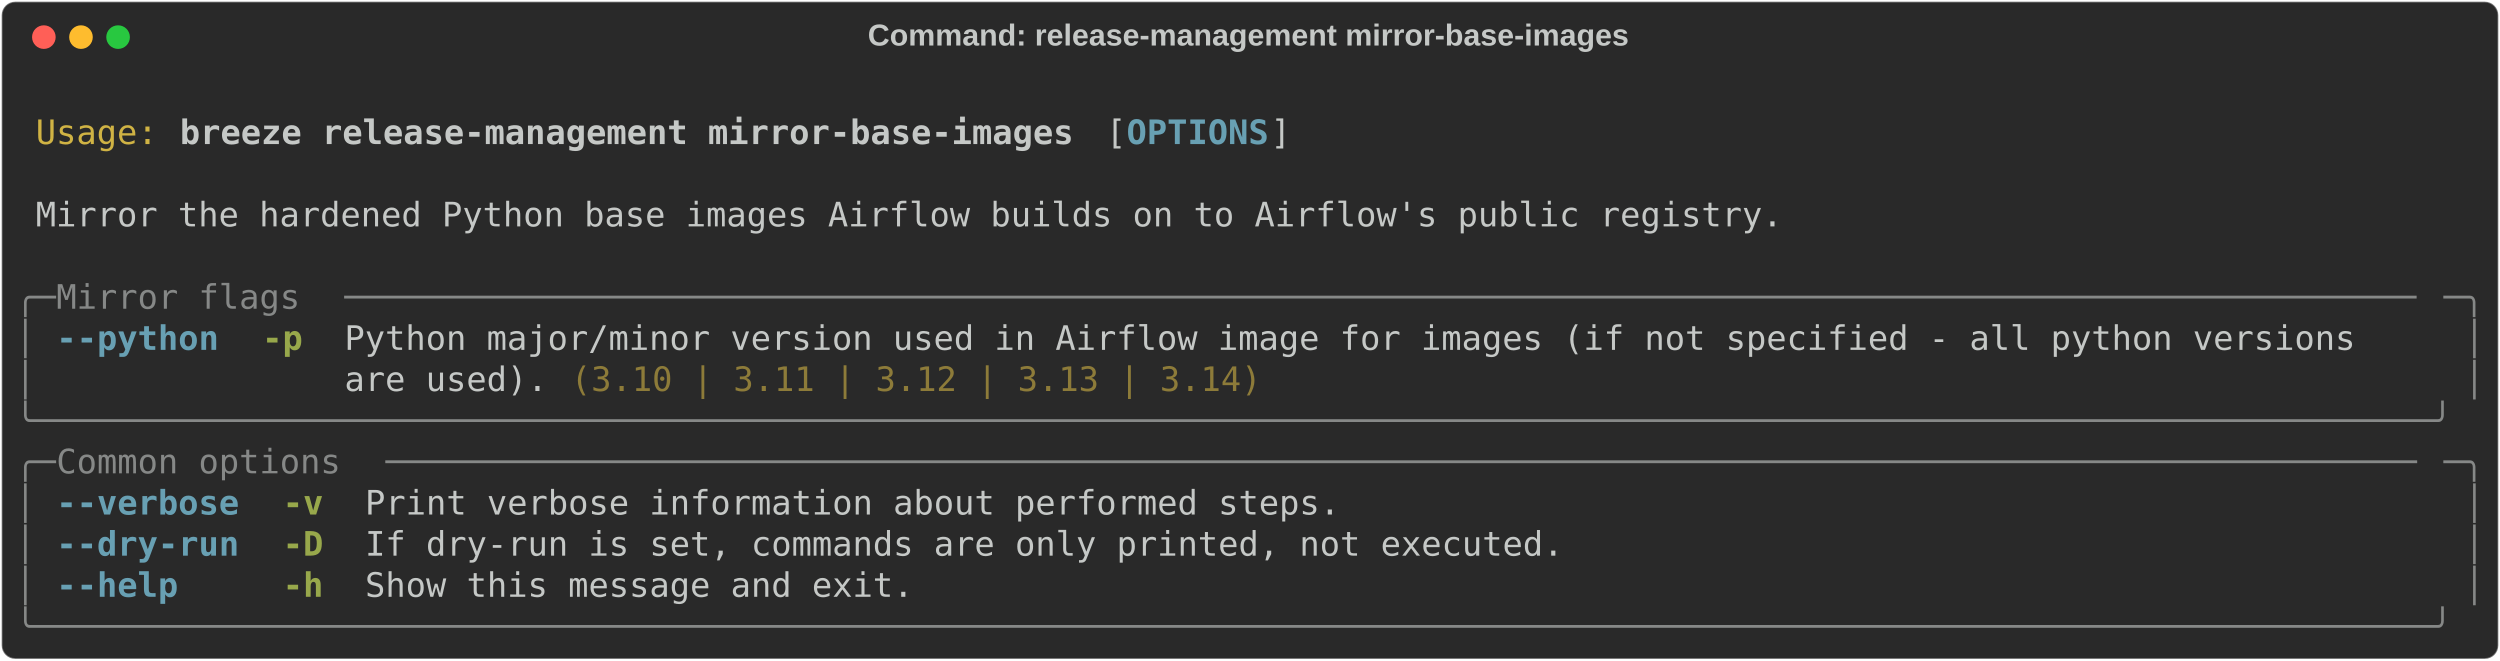
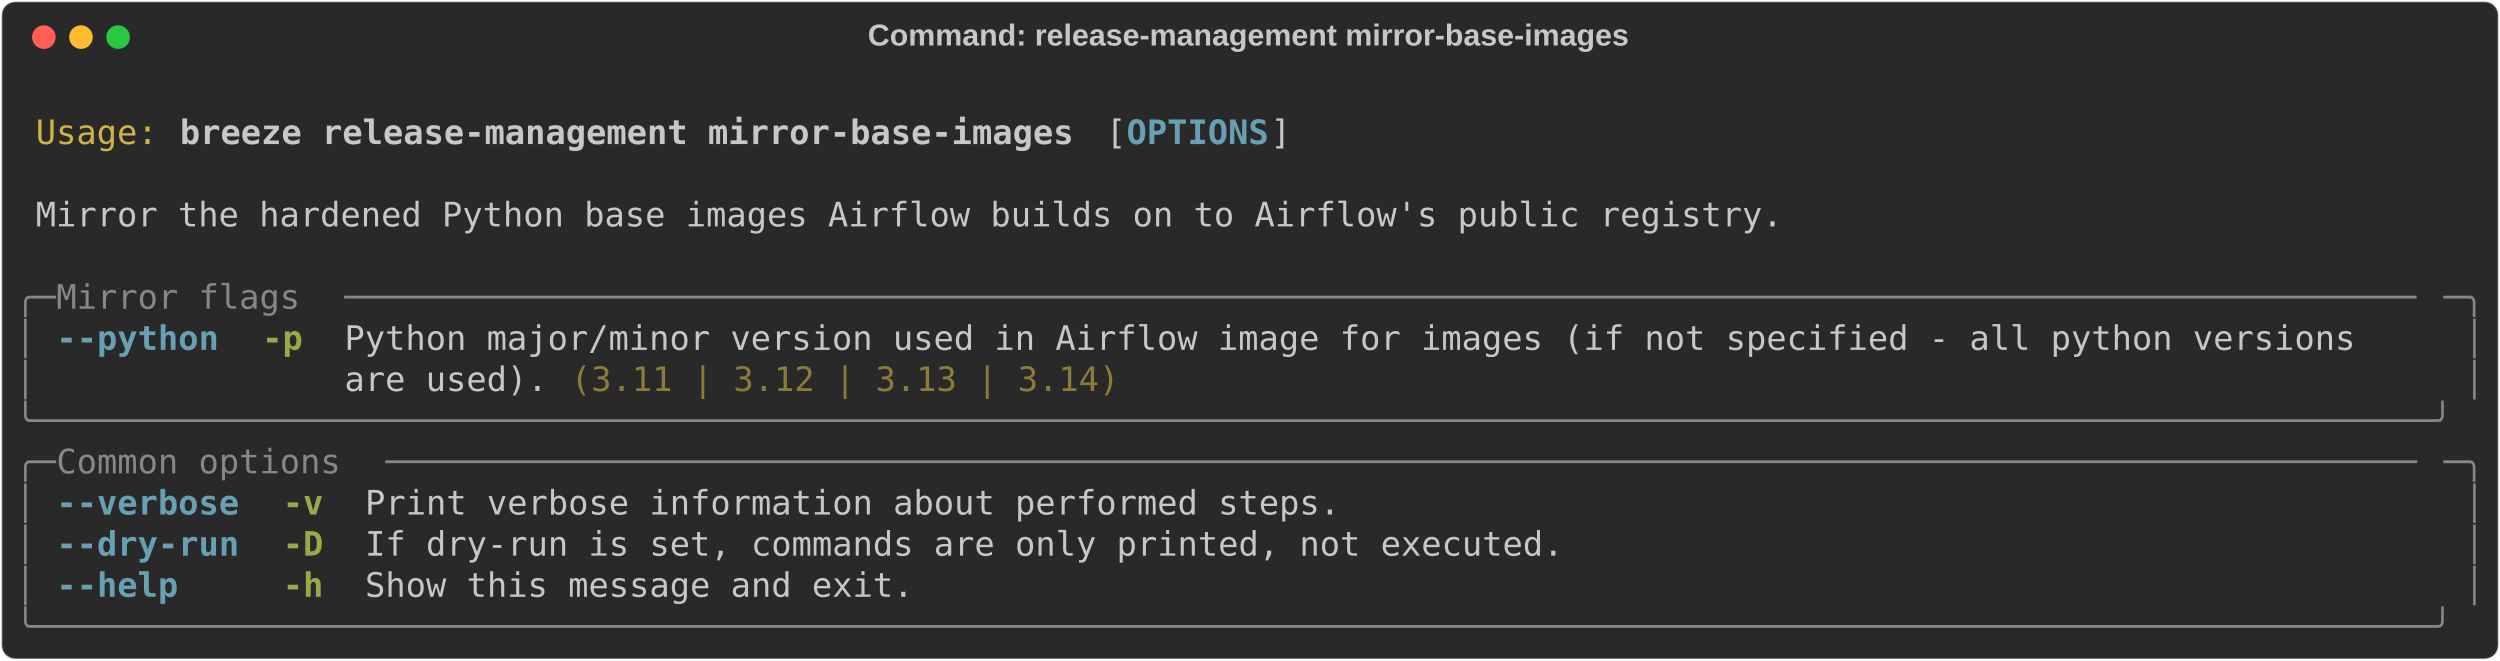
<svg xmlns="http://www.w3.org/2000/svg" class="rich-terminal" viewBox="0 0 1482 391.6">
  <style>

    @font-face {
        font-family: "Fira Code";
        src: local("FiraCode-Regular"),
                url("https://cdnjs.cloudflare.com/ajax/libs/firacode/6.2.0/woff2/FiraCode-Regular.woff2") format("woff2"),
                url("https://cdnjs.cloudflare.com/ajax/libs/firacode/6.2.0/woff/FiraCode-Regular.woff") format("woff");
        font-style: normal;
        font-weight: 400;
    }
    @font-face {
        font-family: "Fira Code";
        src: local("FiraCode-Bold"),
                url("https://cdnjs.cloudflare.com/ajax/libs/firacode/6.2.0/woff2/FiraCode-Bold.woff2") format("woff2"),
                url("https://cdnjs.cloudflare.com/ajax/libs/firacode/6.2.0/woff/FiraCode-Bold.woff") format("woff");
        font-style: bold;
        font-weight: 700;
    }

    .breeze-release-management-mirror-base-images-matrix {
        font-family: Fira Code, monospace;
        font-size: 20px;
        line-height: 24.4px;
        font-variant-east-asian: full-width;
    }

    .breeze-release-management-mirror-base-images-title {
        font-size: 18px;
        font-weight: bold;
        font-family: arial;
    }

    .breeze-release-management-mirror-base-images-r1 { fill: #c5c8c6 }
.breeze-release-management-mirror-base-images-r2 { fill: #d0b344 }
.breeze-release-management-mirror-base-images-r3 { fill: #c5c8c6;font-weight: bold }
.breeze-release-management-mirror-base-images-r4 { fill: #68a0b3;font-weight: bold }
.breeze-release-management-mirror-base-images-r5 { fill: #868887 }
.breeze-release-management-mirror-base-images-r6 { fill: #98a84b;font-weight: bold }
.breeze-release-management-mirror-base-images-r7 { fill: #8d7b39 }
    </style>
  <defs>
    <clipPath id="breeze-release-management-mirror-base-images-clip-terminal">
      <rect x="0" y="0" width="1463.0" height="340.6" />
    </clipPath>
    <clipPath id="breeze-release-management-mirror-base-images-line-0">
      <rect x="0" y="1.5" width="1464" height="24.65" />
    </clipPath>
    <clipPath id="breeze-release-management-mirror-base-images-line-1">
      <rect x="0" y="25.9" width="1464" height="24.65" />
    </clipPath>
    <clipPath id="breeze-release-management-mirror-base-images-line-2">
      <rect x="0" y="50.3" width="1464" height="24.65" />
    </clipPath>
    <clipPath id="breeze-release-management-mirror-base-images-line-3">
      <rect x="0" y="74.7" width="1464" height="24.65" />
    </clipPath>
    <clipPath id="breeze-release-management-mirror-base-images-line-4">
      <rect x="0" y="99.1" width="1464" height="24.65" />
    </clipPath>
    <clipPath id="breeze-release-management-mirror-base-images-line-5">
      <rect x="0" y="123.5" width="1464" height="24.65" />
    </clipPath>
    <clipPath id="breeze-release-management-mirror-base-images-line-6">
      <rect x="0" y="147.9" width="1464" height="24.65" />
    </clipPath>
    <clipPath id="breeze-release-management-mirror-base-images-line-7">
      <rect x="0" y="172.3" width="1464" height="24.65" />
    </clipPath>
    <clipPath id="breeze-release-management-mirror-base-images-line-8">
      <rect x="0" y="196.7" width="1464" height="24.65" />
    </clipPath>
    <clipPath id="breeze-release-management-mirror-base-images-line-9">
      <rect x="0" y="221.1" width="1464" height="24.65" />
    </clipPath>
    <clipPath id="breeze-release-management-mirror-base-images-line-10">
      <rect x="0" y="245.5" width="1464" height="24.65" />
    </clipPath>
    <clipPath id="breeze-release-management-mirror-base-images-line-11">
      <rect x="0" y="269.9" width="1464" height="24.65" />
    </clipPath>
    <clipPath id="breeze-release-management-mirror-base-images-line-12">
      <rect x="0" y="294.3" width="1464" height="24.65" />
    </clipPath>
  </defs>
  <rect fill="#292929" stroke="rgba(255,255,255,0.35)" stroke-width="1" x="1" y="1" width="1480" height="389.6" rx="8" />
  <text class="breeze-release-management-mirror-base-images-title" fill="#c5c8c6" text-anchor="middle" x="740" y="27">Command: release-management mirror-base-images</text>
  <g transform="translate(26,22)">
    <circle cx="0" cy="0" r="7" fill="#ff5f57" />
    <circle cx="22" cy="0" r="7" fill="#febc2e" />
    <circle cx="44" cy="0" r="7" fill="#28c840" />
  </g>
  <g transform="translate(9, 41)" clip-path="url(#breeze-release-management-mirror-base-images-clip-terminal)">
    <g class="breeze-release-management-mirror-base-images-matrix">
      <text class="breeze-release-management-mirror-base-images-r1" x="1464" y="20" textLength="12.2" clip-path="url(#breeze-release-management-mirror-base-images-line-0)">
</text>
      <text class="breeze-release-management-mirror-base-images-r2" x="12.2" y="44.4" textLength="73.2" clip-path="url(#breeze-release-management-mirror-base-images-line-1)">Usage:</text>
      <text class="breeze-release-management-mirror-base-images-r3" x="97.6" y="44.4" textLength="536.8" clip-path="url(#breeze-release-management-mirror-base-images-line-1)">breeze release-management mirror-base-images</text>
      <text class="breeze-release-management-mirror-base-images-r1" x="646.6" y="44.4" textLength="12.2" clip-path="url(#breeze-release-management-mirror-base-images-line-1)">[</text>
      <text class="breeze-release-management-mirror-base-images-r4" x="658.8" y="44.4" textLength="85.4" clip-path="url(#breeze-release-management-mirror-base-images-line-1)">OPTIONS</text>
      <text class="breeze-release-management-mirror-base-images-r1" x="744.2" y="44.4" textLength="12.2" clip-path="url(#breeze-release-management-mirror-base-images-line-1)">]</text>
      <text class="breeze-release-management-mirror-base-images-r1" x="1464" y="44.4" textLength="12.2" clip-path="url(#breeze-release-management-mirror-base-images-line-1)">
</text>
      <text class="breeze-release-management-mirror-base-images-r1" x="1464" y="68.8" textLength="12.2" clip-path="url(#breeze-release-management-mirror-base-images-line-2)">
</text>
      <text class="breeze-release-management-mirror-base-images-r1" x="12.2" y="93.2" textLength="1049.2" clip-path="url(#breeze-release-management-mirror-base-images-line-3)">Mirror the hardened Python base images Airflow builds on to Airflow's public registry.</text>
      <text class="breeze-release-management-mirror-base-images-r1" x="1464" y="93.2" textLength="12.2" clip-path="url(#breeze-release-management-mirror-base-images-line-3)">
</text>
      <text class="breeze-release-management-mirror-base-images-r1" x="1464" y="117.6" textLength="12.2" clip-path="url(#breeze-release-management-mirror-base-images-line-4)">
</text>
      <text class="breeze-release-management-mirror-base-images-r5" x="0" y="142" textLength="24.4" clip-path="url(#breeze-release-management-mirror-base-images-line-5)">╭─</text>
      <text class="breeze-release-management-mirror-base-images-r5" x="24.4" y="142" textLength="170.8" clip-path="url(#breeze-release-management-mirror-base-images-line-5)"> Mirror flags </text>
      <text class="breeze-release-management-mirror-base-images-r5" x="195.2" y="142" textLength="1244.4" clip-path="url(#breeze-release-management-mirror-base-images-line-5)">──────────────────────────────────────────────────────────────────────────────────────────────────────</text>
      <text class="breeze-release-management-mirror-base-images-r5" x="1439.6" y="142" textLength="24.4" clip-path="url(#breeze-release-management-mirror-base-images-line-5)">─╮</text>
      <text class="breeze-release-management-mirror-base-images-r1" x="1464" y="142" textLength="12.2" clip-path="url(#breeze-release-management-mirror-base-images-line-5)">
</text>
      <text class="breeze-release-management-mirror-base-images-r5" x="0" y="166.4" textLength="12.2" clip-path="url(#breeze-release-management-mirror-base-images-line-6)">│</text>
      <text class="breeze-release-management-mirror-base-images-r4" x="24.4" y="166.4" textLength="97.6" clip-path="url(#breeze-release-management-mirror-base-images-line-6)">--python</text>
      <text class="breeze-release-management-mirror-base-images-r6" x="146.4" y="166.4" textLength="24.4" clip-path="url(#breeze-release-management-mirror-base-images-line-6)">-p</text>
      <text class="breeze-release-management-mirror-base-images-r1" x="195.2" y="166.4" textLength="1244.4" clip-path="url(#breeze-release-management-mirror-base-images-line-6)">Python major/minor version used in Airflow image for images (if not specified - all python versions   </text>
      <text class="breeze-release-management-mirror-base-images-r5" x="1451.8" y="166.4" textLength="12.2" clip-path="url(#breeze-release-management-mirror-base-images-line-6)">│</text>
      <text class="breeze-release-management-mirror-base-images-r1" x="1464" y="166.4" textLength="12.2" clip-path="url(#breeze-release-management-mirror-base-images-line-6)">
</text>
      <text class="breeze-release-management-mirror-base-images-r5" x="0" y="190.8" textLength="12.2" clip-path="url(#breeze-release-management-mirror-base-images-line-7)">│</text>
      <text class="breeze-release-management-mirror-base-images-r1" x="195.2" y="190.8" textLength="134.2" clip-path="url(#breeze-release-management-mirror-base-images-line-7)">are used). </text>
-       <text class="breeze-release-management-mirror-base-images-r7" x="329.4" y="190.8" textLength="414.8" clip-path="url(#breeze-release-management-mirror-base-images-line-7)">(3.10 | 3.11 | 3.12 | 3.13 | 3.14)</text>
+       <text class="breeze-release-management-mirror-base-images-r7" x="329.4" y="190.8" textLength="329.4" clip-path="url(#breeze-release-management-mirror-base-images-line-7)">(3.11 | 3.12 | 3.13 | 3.14)</text>
      <text class="breeze-release-management-mirror-base-images-r5" x="1451.8" y="190.8" textLength="12.2" clip-path="url(#breeze-release-management-mirror-base-images-line-7)">│</text>
      <text class="breeze-release-management-mirror-base-images-r1" x="1464" y="190.8" textLength="12.2" clip-path="url(#breeze-release-management-mirror-base-images-line-7)">
</text>
      <text class="breeze-release-management-mirror-base-images-r5" x="0" y="215.2" textLength="1464" clip-path="url(#breeze-release-management-mirror-base-images-line-8)">╰──────────────────────────────────────────────────────────────────────────────────────────────────────────────────────╯</text>
      <text class="breeze-release-management-mirror-base-images-r1" x="1464" y="215.2" textLength="12.2" clip-path="url(#breeze-release-management-mirror-base-images-line-8)">
</text>
      <text class="breeze-release-management-mirror-base-images-r5" x="0" y="239.6" textLength="24.4" clip-path="url(#breeze-release-management-mirror-base-images-line-9)">╭─</text>
      <text class="breeze-release-management-mirror-base-images-r5" x="24.4" y="239.6" textLength="195.2" clip-path="url(#breeze-release-management-mirror-base-images-line-9)"> Common options </text>
      <text class="breeze-release-management-mirror-base-images-r5" x="219.6" y="239.6" textLength="1220" clip-path="url(#breeze-release-management-mirror-base-images-line-9)">────────────────────────────────────────────────────────────────────────────────────────────────────</text>
      <text class="breeze-release-management-mirror-base-images-r5" x="1439.6" y="239.6" textLength="24.4" clip-path="url(#breeze-release-management-mirror-base-images-line-9)">─╮</text>
      <text class="breeze-release-management-mirror-base-images-r1" x="1464" y="239.6" textLength="12.2" clip-path="url(#breeze-release-management-mirror-base-images-line-9)">
</text>
      <text class="breeze-release-management-mirror-base-images-r5" x="0" y="264" textLength="12.2" clip-path="url(#breeze-release-management-mirror-base-images-line-10)">│</text>
      <text class="breeze-release-management-mirror-base-images-r4" x="24.4" y="264" textLength="109.8" clip-path="url(#breeze-release-management-mirror-base-images-line-10)">--verbose</text>
      <text class="breeze-release-management-mirror-base-images-r6" x="158.6" y="264" textLength="24.4" clip-path="url(#breeze-release-management-mirror-base-images-line-10)">-v</text>
      <text class="breeze-release-management-mirror-base-images-r1" x="207.4" y="264" textLength="585.6" clip-path="url(#breeze-release-management-mirror-base-images-line-10)">Print verbose information about performed steps.</text>
      <text class="breeze-release-management-mirror-base-images-r5" x="1451.8" y="264" textLength="12.2" clip-path="url(#breeze-release-management-mirror-base-images-line-10)">│</text>
      <text class="breeze-release-management-mirror-base-images-r1" x="1464" y="264" textLength="12.2" clip-path="url(#breeze-release-management-mirror-base-images-line-10)">
</text>
      <text class="breeze-release-management-mirror-base-images-r5" x="0" y="288.4" textLength="12.2" clip-path="url(#breeze-release-management-mirror-base-images-line-11)">│</text>
      <text class="breeze-release-management-mirror-base-images-r4" x="24.4" y="288.4" textLength="109.8" clip-path="url(#breeze-release-management-mirror-base-images-line-11)">--dry-run</text>
      <text class="breeze-release-management-mirror-base-images-r6" x="158.6" y="288.4" textLength="24.4" clip-path="url(#breeze-release-management-mirror-base-images-line-11)">-D</text>
      <text class="breeze-release-management-mirror-base-images-r1" x="207.4" y="288.4" textLength="719.8" clip-path="url(#breeze-release-management-mirror-base-images-line-11)">If dry-run is set, commands are only printed, not executed.</text>
      <text class="breeze-release-management-mirror-base-images-r5" x="1451.8" y="288.4" textLength="12.2" clip-path="url(#breeze-release-management-mirror-base-images-line-11)">│</text>
      <text class="breeze-release-management-mirror-base-images-r1" x="1464" y="288.4" textLength="12.2" clip-path="url(#breeze-release-management-mirror-base-images-line-11)">
</text>
      <text class="breeze-release-management-mirror-base-images-r5" x="0" y="312.8" textLength="12.2" clip-path="url(#breeze-release-management-mirror-base-images-line-12)">│</text>
      <text class="breeze-release-management-mirror-base-images-r4" x="24.4" y="312.8" textLength="109.8" clip-path="url(#breeze-release-management-mirror-base-images-line-12)">--help   </text>
      <text class="breeze-release-management-mirror-base-images-r6" x="158.6" y="312.8" textLength="24.4" clip-path="url(#breeze-release-management-mirror-base-images-line-12)">-h</text>
      <text class="breeze-release-management-mirror-base-images-r1" x="207.4" y="312.8" textLength="329.4" clip-path="url(#breeze-release-management-mirror-base-images-line-12)">Show this message and exit.</text>
      <text class="breeze-release-management-mirror-base-images-r5" x="1451.8" y="312.8" textLength="12.2" clip-path="url(#breeze-release-management-mirror-base-images-line-12)">│</text>
      <text class="breeze-release-management-mirror-base-images-r1" x="1464" y="312.8" textLength="12.2" clip-path="url(#breeze-release-management-mirror-base-images-line-12)">
</text>
      <text class="breeze-release-management-mirror-base-images-r5" x="0" y="337.2" textLength="1464" clip-path="url(#breeze-release-management-mirror-base-images-line-13)">╰──────────────────────────────────────────────────────────────────────────────────────────────────────────────────────╯</text>
      <text class="breeze-release-management-mirror-base-images-r1" x="1464" y="337.2" textLength="12.2" clip-path="url(#breeze-release-management-mirror-base-images-line-13)">
</text>
    </g>
  </g>
</svg>
